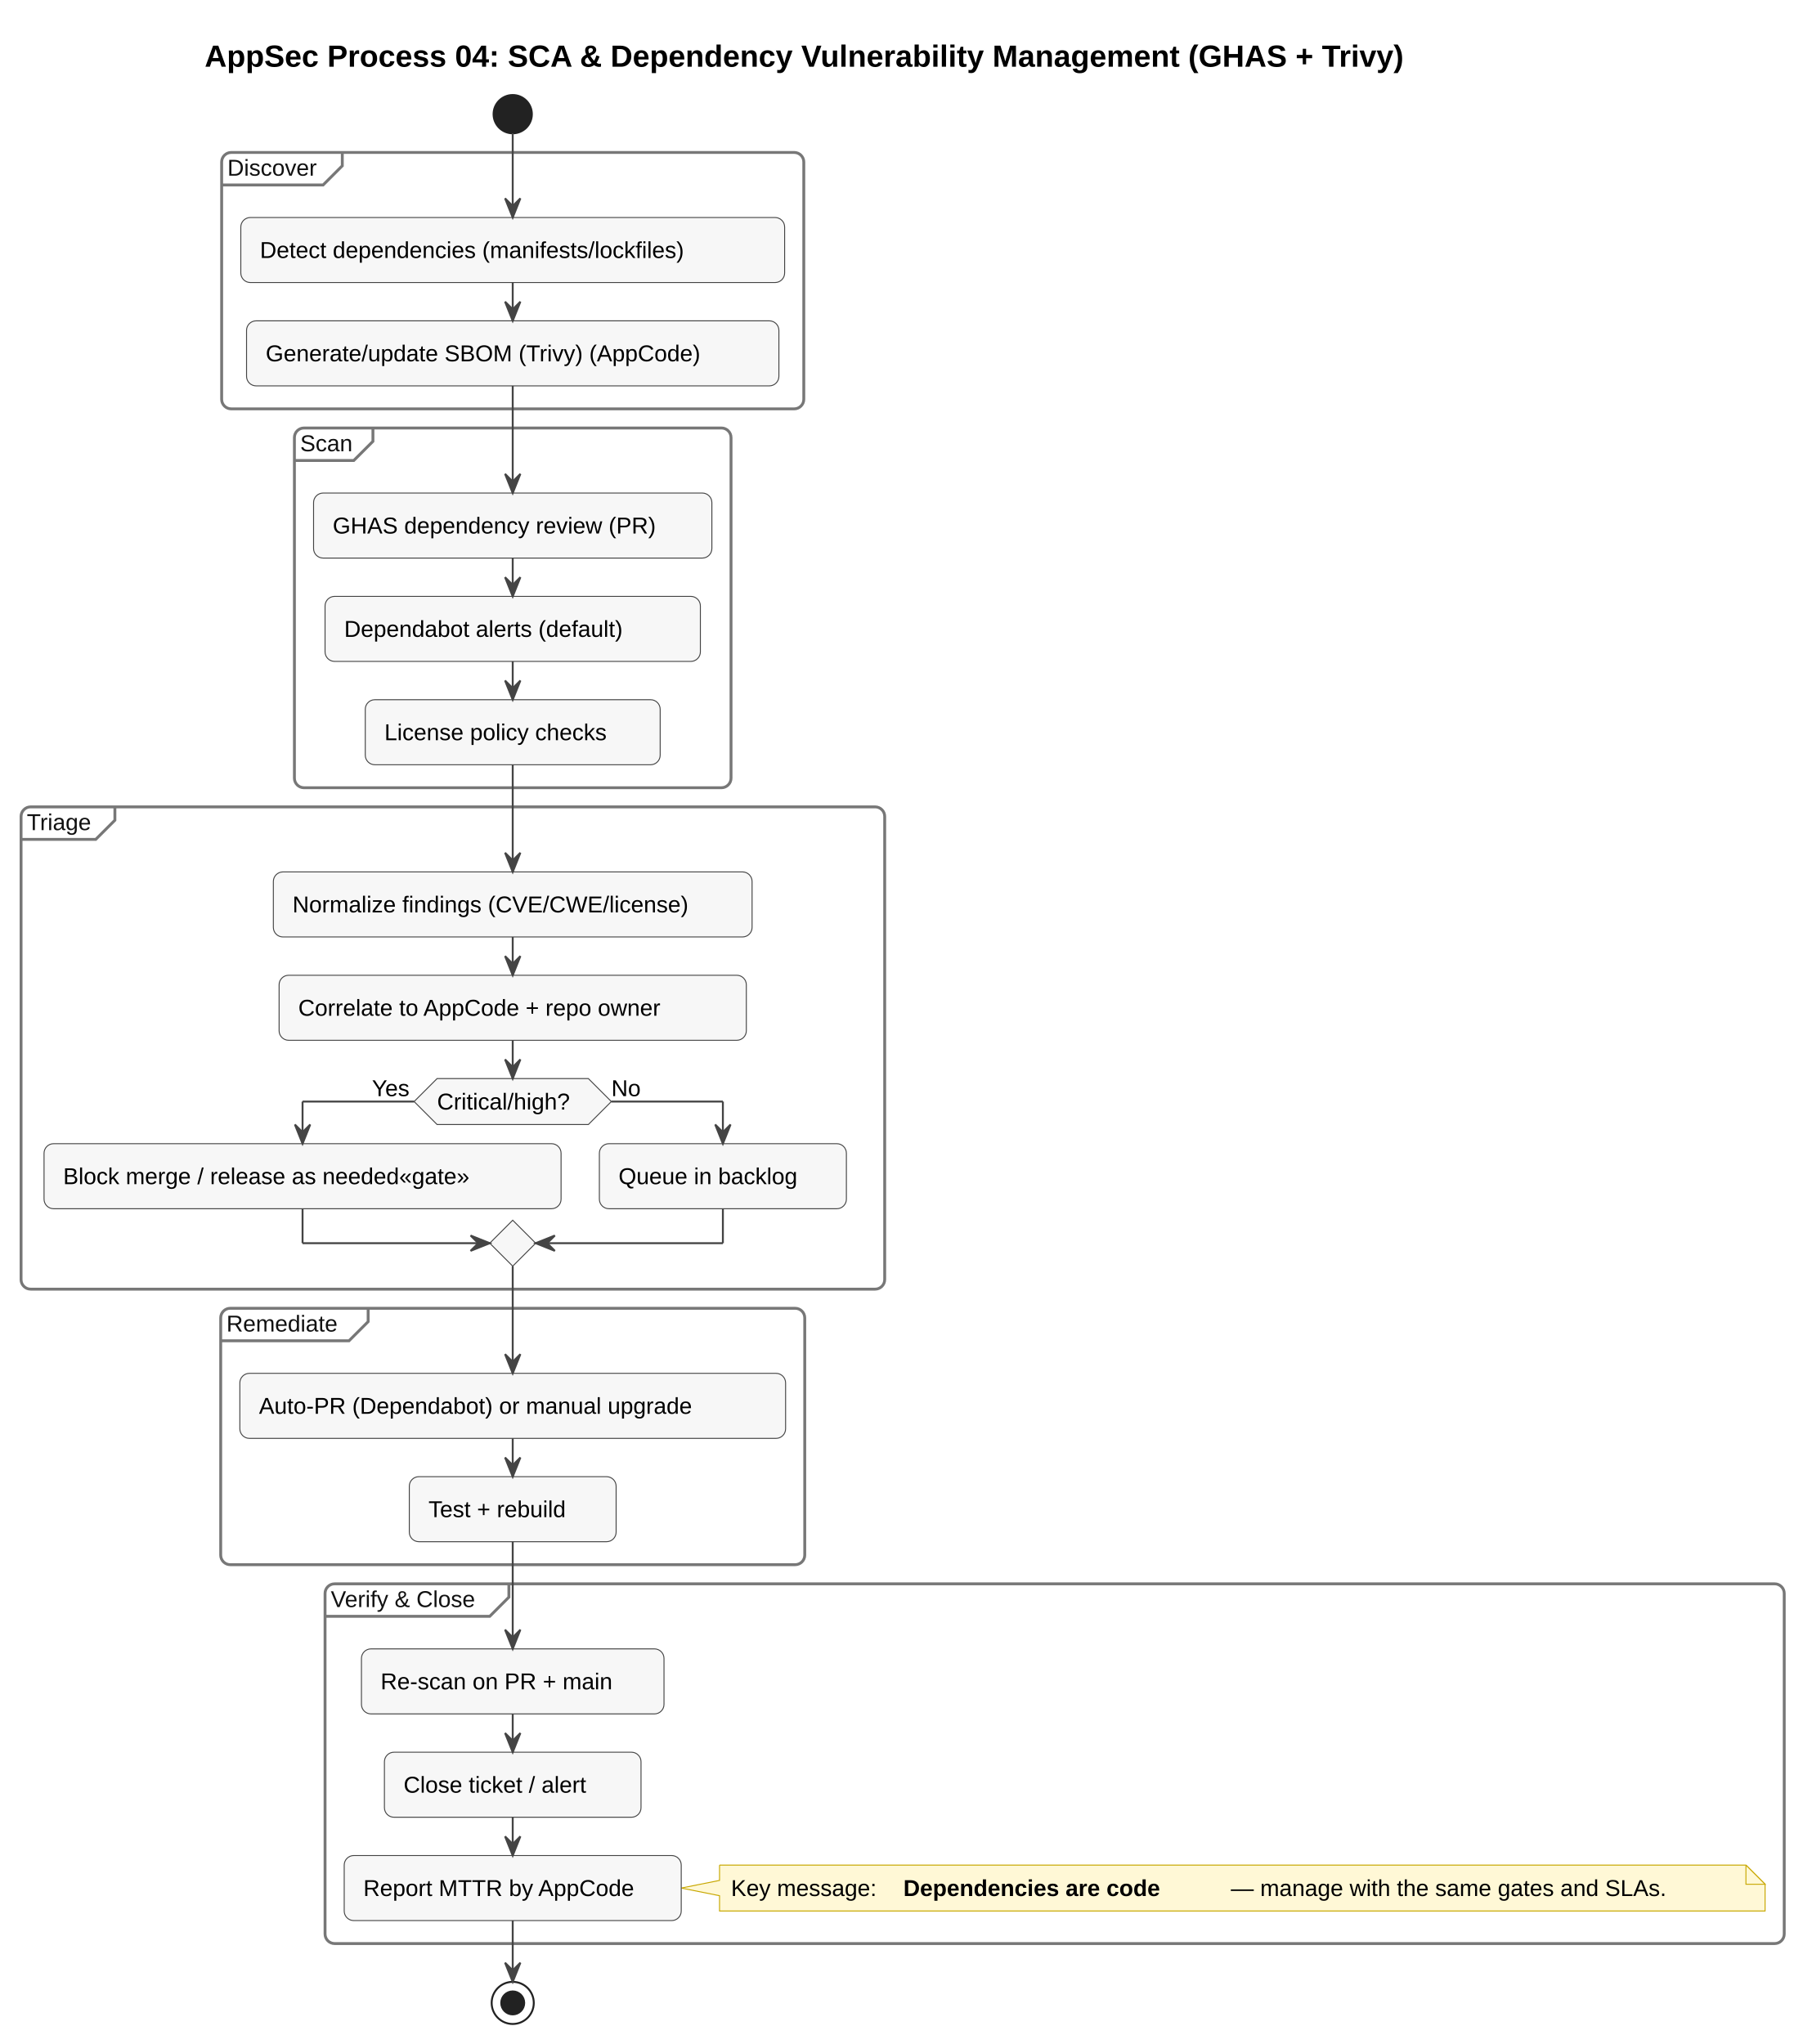
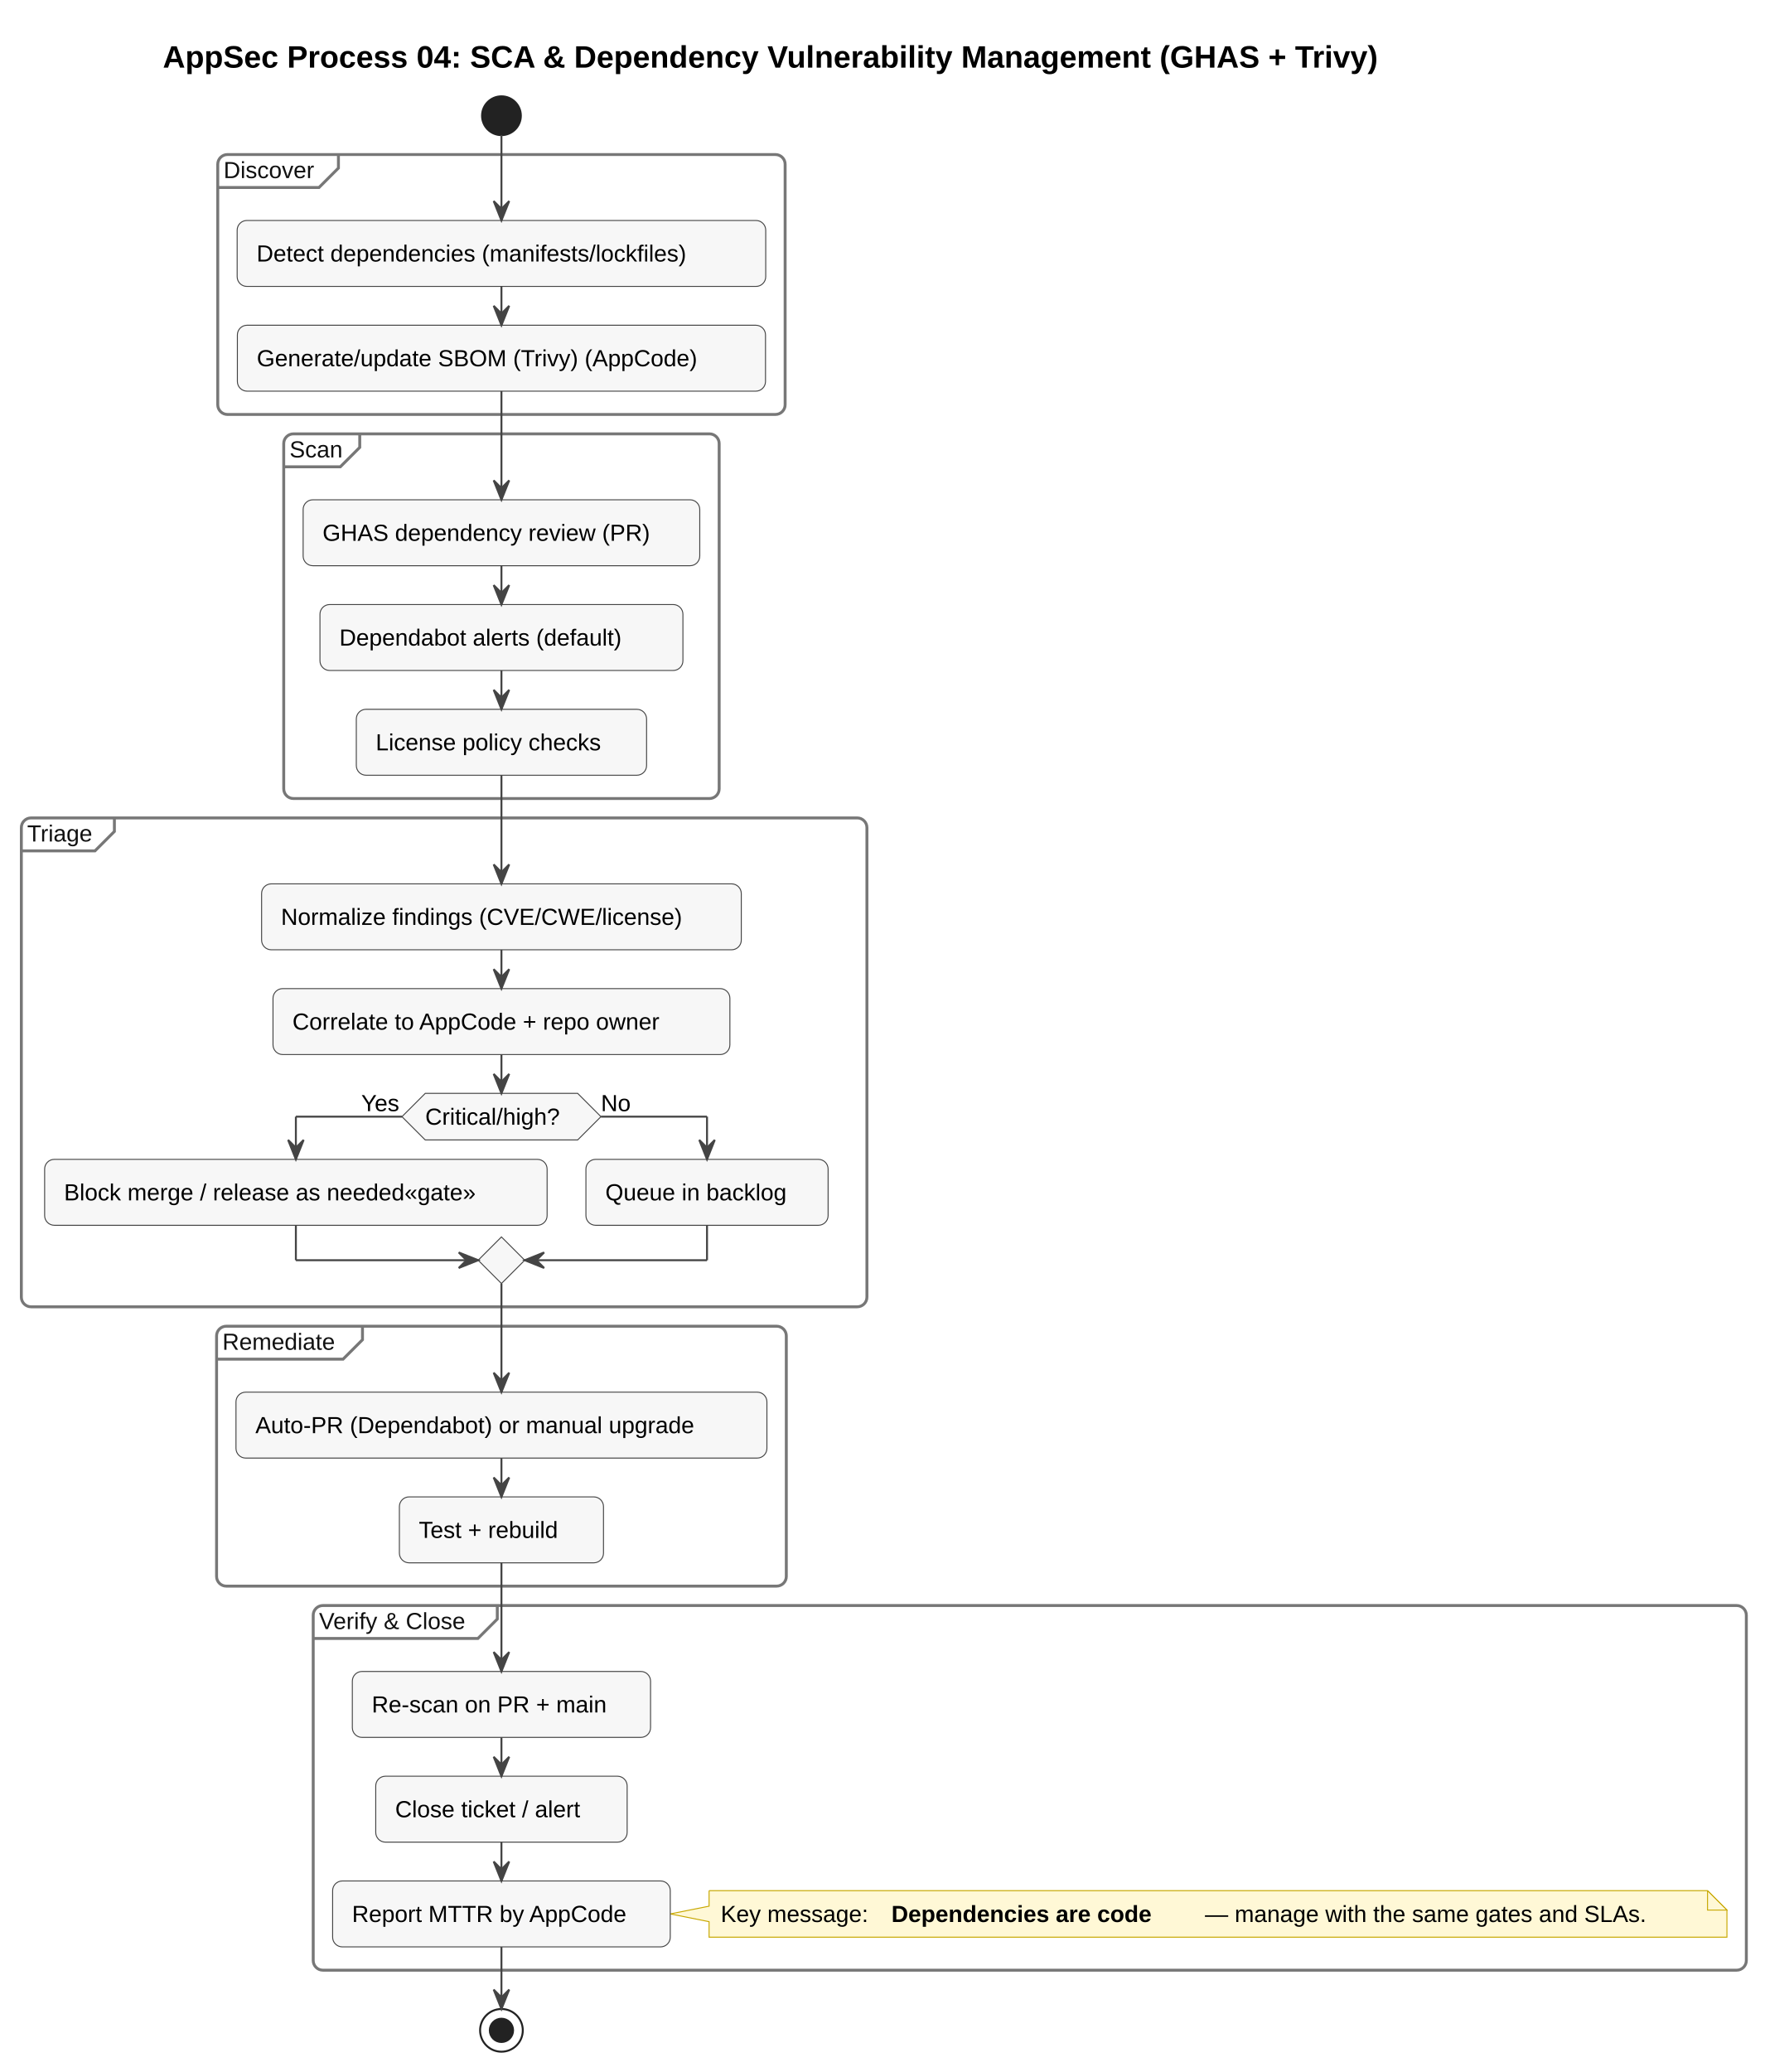
- <svg xmlns="http://www.w3.org/2000/svg" contentStyleType="text/css" height="1668.75px" preserveAspectRatio="none" style="width:1471px;height:1668px;background:#FFFFFF;" version="1.1" viewBox="0 0 1471 1668" width="1471.875px" zoomAndPan="magnify">
+ <svg xmlns="http://www.w3.org/2000/svg" contentStyleType="text/css" data-diagram-type="ACTIVITY" height="1668.75px" preserveAspectRatio="none" style="width:1421px;height:1668px;background:#FFFFFF;" version="1.1" viewBox="0 0 1421 1668" width="1421.875px" zoomAndPan="magnify">
  <defs />
  <g>
-     <text fill="#000000" font-family="Arial" font-size="25" font-weight="bold" lengthAdjust="spacing" textLength="1134.375" x="166.992" y="54.456">AppSec Process 04: SCA &amp; Dependency Vulnerability Management (GHAS + Trivy)</text>
-     <ellipse cx="418.359" cy="93.164" fill="#222222" rx="15.625" ry="15.625" style="stroke:#222222;stroke-width:1.562;" />
-     <rect fill="none" height="209.228" rx="7.812" ry="7.812" style="stroke:#777777;stroke-width:2.344;" width="475" x="180.859" y="124.414" />
-     <path d="M279.297,124.414 L279.297,135.303 L263.672,150.928 L180.859,150.928 " fill="none" style="stroke:#777777;stroke-width:2.344;" />
-     <text fill="#111111" font-family="Arial" font-size="18.75" lengthAdjust="spacing" textLength="82.812" x="185.547" y="143.381">Discover</text>
-     <rect fill="#F7F7F7" height="53.076" rx="7.812" ry="7.812" style="stroke:#444444;stroke-width:0.781;" width="443.75" x="196.484" y="177.49" />
-     <text fill="#000000" font-family="Arial" font-size="18.75" lengthAdjust="spacing" textLength="412.5" x="212.109" y="210.519">Detect dependencies (manifests/lockfiles)</text>
-     <rect fill="#F7F7F7" height="53.076" rx="7.812" ry="7.812" style="stroke:#444444;stroke-width:0.781;" width="434.375" x="201.172" y="261.816" />
-     <text fill="#000000" font-family="Arial" font-size="18.75" lengthAdjust="spacing" textLength="403.125" x="216.797" y="294.846">Generate/update SBOM (Trivy) (AppCode)</text>
-     <rect fill="none" height="293.555" rx="7.812" ry="7.812" style="stroke:#777777;stroke-width:2.344;" width="356.25" x="240.234" y="349.268" />
-     <path d="M304.297,349.268 L304.297,360.156 L288.672,375.781 L240.234,375.781 " fill="none" style="stroke:#777777;stroke-width:2.344;" />
-     <text fill="#111111" font-family="Arial" font-size="18.75" lengthAdjust="spacing" textLength="48.438" x="244.922" y="368.234">Scan</text>
-     <rect fill="#F7F7F7" height="53.076" rx="7.812" ry="7.812" style="stroke:#444444;stroke-width:0.781;" width="325" x="255.859" y="402.344" />
-     <text fill="#000000" font-family="Arial" font-size="18.75" lengthAdjust="spacing" textLength="293.75" x="271.484" y="435.373">GHAS dependency review (PR)</text>
-     <rect fill="#F7F7F7" height="53.076" rx="7.812" ry="7.812" style="stroke:#444444;stroke-width:0.781;" width="306.25" x="265.234" y="486.67" />
-     <text fill="#000000" font-family="Arial" font-size="18.75" lengthAdjust="spacing" textLength="275" x="280.859" y="519.699">Dependabot alerts (default)</text>
-     <rect fill="#F7F7F7" height="53.076" rx="7.812" ry="7.812" style="stroke:#444444;stroke-width:0.781;" width="240.625" x="298.047" y="570.996" />
-     <text fill="#000000" font-family="Arial" font-size="18.75" lengthAdjust="spacing" textLength="209.375" x="313.672" y="604.025">License policy checks</text>
-     <rect fill="none" height="393.555" rx="7.812" ry="7.812" style="stroke:#777777;stroke-width:2.344;" width="704.688" x="17.188" y="658.447" />
-     <path d="M93.75,658.447 L93.75,669.336 L78.125,684.961 L17.188,684.961 " fill="none" style="stroke:#777777;stroke-width:2.344;" />
-     <text fill="#111111" font-family="Arial" font-size="18.75" lengthAdjust="spacing" textLength="60.938" x="21.875" y="677.414">Triage</text>
-     <rect fill="#F7F7F7" height="53.076" rx="7.812" ry="7.812" style="stroke:#444444;stroke-width:0.781;" width="390.625" x="223.047" y="711.523" />
-     <text fill="#000000" font-family="Arial" font-size="18.75" lengthAdjust="spacing" textLength="359.375" x="238.672" y="744.553">Normalize findings (CVE/CWE/license)</text>
-     <rect fill="#F7F7F7" height="53.076" rx="7.812" ry="7.812" style="stroke:#444444;stroke-width:0.781;" width="381.25" x="227.734" y="795.85" />
-     <text fill="#000000" font-family="Arial" font-size="18.75" lengthAdjust="spacing" textLength="350" x="243.359" y="828.879">Correlate to AppCode + repo owner</text>
-     <polygon fill="#F7F7F7" points="356.641,880.176,480.078,880.176,498.828,898.926,480.078,917.676,356.641,917.676,337.891,898.926,356.641,880.176" style="stroke:#444444;stroke-width:0.781;" />
-     <text fill="#000000" font-family="Arial" font-size="18.75" lengthAdjust="spacing" textLength="123.438" x="356.641" y="905.417">Critical/high?</text>
-     <text fill="#000000" font-family="Arial" font-size="18.75" lengthAdjust="spacing" textLength="34.375" x="303.516" y="894.504">Yes</text>
-     <text fill="#000000" font-family="Arial" font-size="18.75" lengthAdjust="spacing" textLength="26.562" x="498.828" y="894.504">No</text>
-     <rect fill="#F7F7F7" height="53.076" rx="7.812" ry="7.812" style="stroke:#444444;stroke-width:0.781;" width="421.875" x="35.938" y="933.301" />
-     <text fill="#000000" font-family="Arial" font-size="18.75" lengthAdjust="spacing" textLength="390.625" x="51.562" y="966.33">Block merge / release as needed«gate»</text>
-     <rect fill="#F7F7F7" height="53.076" rx="7.812" ry="7.812" style="stroke:#444444;stroke-width:0.781;" width="201.562" x="489.062" y="933.301" />
-     <text fill="#000000" font-family="Arial" font-size="18.75" lengthAdjust="spacing" textLength="170.312" x="504.688" y="966.33">Queue in backlog</text>
-     <polygon fill="#F7F7F7" points="418.359,995.752,437.109,1014.502,418.359,1033.252,399.609,1014.502,418.359,995.752" style="stroke:#444444;stroke-width:0.781;" />
-     <rect fill="none" height="209.228" rx="7.812" ry="7.812" style="stroke:#777777;stroke-width:2.344;" width="476.562" x="180.078" y="1067.627" />
-     <path d="M300.391,1067.627 L300.391,1078.516 L284.766,1094.141 L180.078,1094.141 " fill="none" style="stroke:#777777;stroke-width:2.344;" />
-     <text fill="#111111" font-family="Arial" font-size="18.75" lengthAdjust="spacing" textLength="104.688" x="184.766" y="1086.594">Remediate</text>
-     <rect fill="#F7F7F7" height="53.076" rx="7.812" ry="7.812" style="stroke:#444444;stroke-width:0.781;" width="445.312" x="195.703" y="1120.703" />
-     <text fill="#000000" font-family="Arial" font-size="18.75" lengthAdjust="spacing" textLength="414.062" x="211.328" y="1153.732">Auto-PR (Dependabot) or manual upgrade</text>
-     <rect fill="#F7F7F7" height="53.076" rx="7.812" ry="7.812" style="stroke:#444444;stroke-width:0.781;" width="168.75" x="333.984" y="1205.029" />
-     <text fill="#000000" font-family="Arial" font-size="18.75" lengthAdjust="spacing" textLength="137.5" x="349.609" y="1238.059">Test + rebuild</text>
-     <rect fill="none" height="293.555" rx="7.812" ry="7.812" style="stroke:#777777;stroke-width:2.344;" width="1190.625" x="265.234" y="1292.48" />
-     <path d="M415.234,1292.48 L415.234,1303.369 L399.609,1318.994 L265.234,1318.994 " fill="none" style="stroke:#777777;stroke-width:2.344;" />
-     <text fill="#111111" font-family="Arial" font-size="18.75" lengthAdjust="spacing" textLength="134.375" x="269.922" y="1311.447">Verify &amp; Close</text>
-     <rect fill="#F7F7F7" height="53.076" rx="7.812" ry="7.812" style="stroke:#444444;stroke-width:0.781;" width="246.875" x="294.922" y="1345.557" />
-     <text fill="#000000" font-family="Arial" font-size="18.75" lengthAdjust="spacing" textLength="215.625" x="310.547" y="1378.586">Re-scan on PR + main</text>
-     <rect fill="#F7F7F7" height="53.076" rx="7.812" ry="7.812" style="stroke:#444444;stroke-width:0.781;" width="209.375" x="313.672" y="1429.883" />
-     <text fill="#000000" font-family="Arial" font-size="18.75" lengthAdjust="spacing" textLength="178.125" x="329.297" y="1462.912">Close ticket / alert</text>
-     <path d="M587.109,1522.022 L587.109,1534.497 L555.859,1540.747 L587.109,1546.997 L587.109,1559.473 A0,0 0 0 0 587.109,1559.473 L1440.234,1559.473 A0,0 0 0 0 1440.234,1559.473 L1440.234,1537.647 L1424.609,1522.022 L587.109,1522.022 A0,0 0 0 0 587.109,1522.022 " fill="#FFF8D6" style="stroke:#C7A700;stroke-width:0.781;" />
-     <path d="M1424.609,1522.022 L1424.609,1537.647 L1440.234,1537.647 L1424.609,1522.022 " fill="#FFF8D6" style="stroke:#C7A700;stroke-width:0.781;" />
-     <text fill="#000000" font-family="Arial" font-size="18.75" lengthAdjust="spacing" textLength="134.375" x="596.484" y="1547.238">Key message:</text>
-     <text fill="#000000" font-family="Arial" font-size="18.75" font-weight="bold" lengthAdjust="spacing" textLength="260.938" x="737.109" y="1547.238">Dependencies are code</text>
-     <text fill="#000000" font-family="Arial" font-size="18.75" lengthAdjust="spacing" textLength="412.5" x="1004.297" y="1547.238">— manage with the same gates and SLAs.</text>
-     <rect fill="#F7F7F7" height="53.076" rx="7.812" ry="7.812" style="stroke:#444444;stroke-width:0.781;" width="275" x="280.859" y="1514.209" />
-     <text fill="#000000" font-family="Arial" font-size="18.75" lengthAdjust="spacing" textLength="243.75" x="296.484" y="1547.238">Report MTTR by AppCode</text>
-     <ellipse cx="418.359" cy="1634.473" fill="none" rx="17.188" ry="17.188" style="stroke:#222222;stroke-width:1.562;" />
-     <ellipse cx="418.359" cy="1634.473" fill="#222222" rx="9.375" ry="9.375" style="stroke:#222222;stroke-width:1.562;" />
-     <line style="stroke:#444444;stroke-width:1.562;" x1="418.359" x2="418.359" y1="230.566" y2="261.816" />
-     <polygon fill="#444444" points="412.109,246.191,418.359,261.816,424.609,246.191,418.359,252.441" style="stroke:#444444;stroke-width:1.562;" />
-     <line style="stroke:#444444;stroke-width:1.562;" x1="418.359" x2="418.359" y1="108.789" y2="177.49" />
-     <polygon fill="#444444" points="412.109,161.865,418.359,177.49,424.609,161.865,418.359,168.115" style="stroke:#444444;stroke-width:1.562;" />
-     <line style="stroke:#444444;stroke-width:1.562;" x1="418.359" x2="418.359" y1="455.42" y2="486.67" />
-     <polygon fill="#444444" points="412.109,471.045,418.359,486.67,424.609,471.045,418.359,477.295" style="stroke:#444444;stroke-width:1.562;" />
-     <line style="stroke:#444444;stroke-width:1.562;" x1="418.359" x2="418.359" y1="539.746" y2="570.996" />
-     <polygon fill="#444444" points="412.109,555.371,418.359,570.996,424.609,555.371,418.359,561.621" style="stroke:#444444;stroke-width:1.562;" />
-     <line style="stroke:#444444;stroke-width:1.562;" x1="418.359" x2="418.359" y1="314.893" y2="402.344" />
-     <polygon fill="#444444" points="412.109,386.719,418.359,402.344,424.609,386.719,418.359,392.969" style="stroke:#444444;stroke-width:1.562;" />
-     <line style="stroke:#444444;stroke-width:1.562;" x1="418.359" x2="418.359" y1="764.6" y2="795.85" />
-     <polygon fill="#444444" points="412.109,780.225,418.359,795.85,424.609,780.225,418.359,786.475" style="stroke:#444444;stroke-width:1.562;" />
-     <line style="stroke:#444444;stroke-width:1.562;" x1="337.891" x2="246.875" y1="898.926" y2="898.926" />
-     <line style="stroke:#444444;stroke-width:1.562;" x1="246.875" x2="246.875" y1="898.926" y2="933.301" />
-     <polygon fill="#444444" points="240.625,917.676,246.875,933.301,253.125,917.676,246.875,923.926" style="stroke:#444444;stroke-width:1.562;" />
-     <line style="stroke:#444444;stroke-width:1.562;" x1="498.828" x2="589.844" y1="898.926" y2="898.926" />
-     <line style="stroke:#444444;stroke-width:1.562;" x1="589.844" x2="589.844" y1="898.926" y2="933.301" />
-     <polygon fill="#444444" points="583.594,917.676,589.844,933.301,596.094,917.676,589.844,923.926" style="stroke:#444444;stroke-width:1.562;" />
-     <line style="stroke:#444444;stroke-width:1.562;" x1="246.875" x2="246.875" y1="986.377" y2="1014.502" />
-     <line style="stroke:#444444;stroke-width:1.562;" x1="246.875" x2="399.609" y1="1014.502" y2="1014.502" />
-     <polygon fill="#444444" points="383.984,1008.252,399.609,1014.502,383.984,1020.752,390.234,1014.502" style="stroke:#444444;stroke-width:1.562;" />
-     <line style="stroke:#444444;stroke-width:1.562;" x1="589.844" x2="589.844" y1="986.377" y2="1014.502" />
-     <line style="stroke:#444444;stroke-width:1.562;" x1="589.844" x2="437.109" y1="1014.502" y2="1014.502" />
-     <polygon fill="#444444" points="452.734,1008.252,437.109,1014.502,452.734,1020.752,446.484,1014.502" style="stroke:#444444;stroke-width:1.562;" />
-     <line style="stroke:#444444;stroke-width:1.562;" x1="418.359" x2="418.359" y1="848.926" y2="880.176" />
-     <polygon fill="#444444" points="412.109,864.551,418.359,880.176,424.609,864.551,418.359,870.801" style="stroke:#444444;stroke-width:1.562;" />
-     <line style="stroke:#444444;stroke-width:1.562;" x1="418.359" x2="418.359" y1="624.072" y2="711.523" />
-     <polygon fill="#444444" points="412.109,695.898,418.359,711.523,424.609,695.898,418.359,702.148" style="stroke:#444444;stroke-width:1.562;" />
-     <line style="stroke:#444444;stroke-width:1.562;" x1="418.359" x2="418.359" y1="1173.779" y2="1205.029" />
-     <polygon fill="#444444" points="412.109,1189.404,418.359,1205.029,424.609,1189.404,418.359,1195.654" style="stroke:#444444;stroke-width:1.562;" />
-     <line style="stroke:#444444;stroke-width:1.562;" x1="418.359" x2="418.359" y1="1033.252" y2="1120.703" />
-     <polygon fill="#444444" points="412.109,1105.078,418.359,1120.703,424.609,1105.078,418.359,1111.328" style="stroke:#444444;stroke-width:1.562;" />
-     <line style="stroke:#444444;stroke-width:1.562;" x1="418.359" x2="418.359" y1="1398.633" y2="1429.883" />
-     <polygon fill="#444444" points="412.109,1414.258,418.359,1429.883,424.609,1414.258,418.359,1420.508" style="stroke:#444444;stroke-width:1.562;" />
-     <line style="stroke:#444444;stroke-width:1.562;" x1="418.359" x2="418.359" y1="1482.959" y2="1514.209" />
-     <polygon fill="#444444" points="412.109,1498.584,418.359,1514.209,424.609,1498.584,418.359,1504.834" style="stroke:#444444;stroke-width:1.562;" />
-     <line style="stroke:#444444;stroke-width:1.562;" x1="418.359" x2="418.359" y1="1258.105" y2="1345.557" />
-     <polygon fill="#444444" points="412.109,1329.932,418.359,1345.557,424.609,1329.932,418.359,1336.182" style="stroke:#444444;stroke-width:1.562;" />
-     <line style="stroke:#444444;stroke-width:1.562;" x1="418.359" x2="418.359" y1="1567.285" y2="1617.285" />
-     <polygon fill="#444444" points="412.109,1601.66,418.359,1617.285,424.609,1601.66,418.359,1607.91" style="stroke:#444444;stroke-width:1.562;" />
+     <g class="title" data-source-line="2">
+       <text fill="#000000" font-family="Arial" font-size="25" font-weight="bold" lengthAdjust="spacing" textLength="1156.409" x="131.102" y="54.456">AppSec Process 04: SCA &amp; Dependency Vulnerability Management (GHAS + Trivy)</text>
+     </g>
+     <ellipse cx="403.751" cy="93.164" fill="#222222" rx="15.625" ry="15.625" style="stroke:#222222;stroke-width:1.562;" />
+     <rect fill="none" height="209.228" rx="7.812" ry="7.812" style="stroke:#777777;stroke-width:2.344;" width="456.836" x="175.333" y="124.414" />
+     <path d="M272.495,124.414 L272.495,135.303 L256.87,150.928 L175.333,150.928" fill="none" style="stroke:#777777;stroke-width:2.344;" />
+     <text fill="#111111" font-family="Arial" font-size="18.75" lengthAdjust="spacing" textLength="81.537" x="180.02" y="143.381">Discover</text>
+     <rect fill="#F7F7F7" height="53.076" rx="7.812" ry="7.812" style="stroke:#444444;stroke-width:0.781;" width="425.586" x="190.958" y="177.49" />
+     <text fill="#000000" font-family="Arial" font-size="18.75" lengthAdjust="spacing" textLength="394.336" x="206.583" y="210.519">Detect dependencies (manifests/lockfiles)</text>
+     <rect fill="#F7F7F7" height="53.076" rx="7.812" ry="7.812" style="stroke:#444444;stroke-width:0.781;" width="425.238" x="191.132" y="261.816" />
+     <text fill="#000000" font-family="Arial" font-size="18.75" lengthAdjust="spacing" textLength="393.988" x="206.757" y="294.846">Generate/update SBOM (Trivy) (AppCode)</text>
+     <rect fill="none" height="293.555" rx="7.812" ry="7.812" style="stroke:#777777;stroke-width:2.344;" width="350.607" x="228.447" y="349.268" />
+     <path d="M289.656,349.268 L289.656,360.156 L274.031,375.781 L228.447,375.781" fill="none" style="stroke:#777777;stroke-width:2.344;" />
+     <text fill="#111111" font-family="Arial" font-size="18.75" lengthAdjust="spacing" textLength="45.584" x="233.135" y="368.234">Scan</text>
+     <rect fill="#F7F7F7" height="53.076" rx="7.812" ry="7.812" style="stroke:#444444;stroke-width:0.781;" width="319.357" x="244.072" y="402.344" />
+     <text fill="#000000" font-family="Arial" font-size="18.75" lengthAdjust="spacing" textLength="288.107" x="259.697" y="435.373">GHAS dependency review (PR)</text>
+     <rect fill="#F7F7F7" height="53.076" rx="7.812" ry="7.812" style="stroke:#444444;stroke-width:0.781;" width="292.248" x="257.626" y="486.67" />
+     <text fill="#000000" font-family="Arial" font-size="18.75" lengthAdjust="spacing" textLength="260.998" x="273.251" y="519.699">Dependabot alerts (default)</text>
+     <rect fill="#F7F7F7" height="53.076" rx="7.812" ry="7.812" style="stroke:#444444;stroke-width:0.781;" width="233.719" x="286.891" y="570.996" />
+     <text fill="#000000" font-family="Arial" font-size="18.75" lengthAdjust="spacing" textLength="202.469" x="302.516" y="604.025">License policy checks</text>
+     <rect fill="none" height="393.555" rx="7.812" ry="7.812" style="stroke:#777777;stroke-width:2.344;" width="680.835" x="17.188" y="658.447" />
+     <path d="M92.111,658.447 L92.111,669.336 L76.486,684.961 L17.188,684.961" fill="none" style="stroke:#777777;stroke-width:2.344;" />
+     <text fill="#111111" font-family="Arial" font-size="18.75" lengthAdjust="spacing" textLength="59.299" x="21.875" y="677.414">Triage</text>
+     <rect fill="#F7F7F7" height="53.076" rx="7.812" ry="7.812" style="stroke:#444444;stroke-width:0.781;" width="386.246" x="210.628" y="711.523" />
+     <text fill="#000000" font-family="Arial" font-size="18.75" lengthAdjust="spacing" textLength="354.996" x="226.253" y="744.553">Normalize findings (CVE/CWE/license)</text>
+     <rect fill="#F7F7F7" height="53.076" rx="7.812" ry="7.812" style="stroke:#444444;stroke-width:0.781;" width="367.871" x="219.815" y="795.85" />
+     <text fill="#000000" font-family="Arial" font-size="18.75" lengthAdjust="spacing" textLength="336.621" x="235.44" y="828.879">Correlate to AppCode + repo owner</text>
+     <polygon fill="#F7F7F7" points="342.387,880.176,465.114,880.176,483.864,898.926,465.114,917.676,342.387,917.676,323.637,898.926,342.387,880.176" style="stroke:#444444;stroke-width:0.781;" />
+     <text fill="#000000" font-family="Arial" font-size="18.75" lengthAdjust="spacing" textLength="122.726" x="342.387" y="905.417">Critical/high?</text>
+     <text fill="#000000" font-family="Arial" font-size="18.75" lengthAdjust="spacing" textLength="32.758" x="290.88" y="894.504">Yes</text>
+     <text fill="#000000" font-family="Arial" font-size="18.75" lengthAdjust="spacing" textLength="25.497" x="483.864" y="894.504">No</text>
+     <rect fill="#F7F7F7" height="53.076" rx="7.812" ry="7.812" style="stroke:#444444;stroke-width:0.781;" width="404.584" x="35.938" y="933.301" />
+     <text fill="#000000" font-family="Arial" font-size="18.75" lengthAdjust="spacing" textLength="373.334" x="51.562" y="966.33">Block merge / release as needed«gate»</text>
+     <rect fill="#F7F7F7" height="53.076" rx="7.812" ry="7.812" style="stroke:#444444;stroke-width:0.781;" width="195.001" x="471.771" y="933.301" />
+     <text fill="#000000" font-family="Arial" font-size="18.75" lengthAdjust="spacing" textLength="163.751" x="487.396" y="966.33">Queue in backlog</text>
+     <polygon fill="#F7F7F7" points="403.751,995.752,422.501,1014.502,403.751,1033.252,385.001,1014.502,403.751,995.752" style="stroke:#444444;stroke-width:0.781;" />
+     <rect fill="none" height="209.228" rx="7.812" ry="7.812" style="stroke:#777777;stroke-width:2.344;" width="458.74" x="174.381" y="1067.627" />
+     <path d="M291.858,1067.627 L291.858,1078.516 L276.233,1094.141 L174.381,1094.141" fill="none" style="stroke:#777777;stroke-width:2.344;" />
+     <text fill="#111111" font-family="Arial" font-size="18.75" lengthAdjust="spacing" textLength="101.852" x="179.068" y="1086.594">Remediate</text>
+     <rect fill="#F7F7F7" height="53.076" rx="7.812" ry="7.812" style="stroke:#444444;stroke-width:0.781;" width="427.49" x="190.006" y="1120.703" />
+     <text fill="#000000" font-family="Arial" font-size="18.75" lengthAdjust="spacing" textLength="396.24" x="205.631" y="1153.732">Auto-PR (Dependabot) or manual upgrade</text>
+     <rect fill="#F7F7F7" height="53.076" rx="7.812" ry="7.812" style="stroke:#444444;stroke-width:0.781;" width="164.34" x="321.58" y="1205.029" />
+     <text fill="#000000" font-family="Arial" font-size="18.75" lengthAdjust="spacing" textLength="133.09" x="337.205" y="1238.059">Test + rebuild</text>
+     <rect fill="none" height="293.555" rx="7.812" ry="7.812" style="stroke:#777777;stroke-width:2.344;" width="1153.921" x="252.191" y="1292.48" />
+     <path d="M400.412,1292.48 L400.412,1303.369 L384.787,1318.994 L252.191,1318.994" fill="none" style="stroke:#777777;stroke-width:2.344;" />
+     <text fill="#111111" font-family="Arial" font-size="18.75" lengthAdjust="spacing" textLength="132.596" x="256.879" y="1311.447">Verify &amp; Close</text>
+     <rect fill="#F7F7F7" height="53.076" rx="7.812" ry="7.812" style="stroke:#444444;stroke-width:0.781;" width="240.118" x="283.691" y="1345.557" />
+     <text fill="#000000" font-family="Arial" font-size="18.75" lengthAdjust="spacing" textLength="208.868" x="299.316" y="1378.586">Re-scan on PR + main</text>
+     <rect fill="#F7F7F7" height="53.076" rx="7.812" ry="7.812" style="stroke:#444444;stroke-width:0.781;" width="202.435" x="302.533" y="1429.883" />
+     <text fill="#000000" font-family="Arial" font-size="18.75" lengthAdjust="spacing" textLength="171.185" x="318.158" y="1462.912">Close ticket / alert</text>
+     <path d="M570.935,1522.022 L570.935,1534.497 L539.685,1540.747 L570.935,1546.997 L570.935,1559.473 A0,0 0 0 0 570.935,1559.473 L1390.488,1559.473 A0,0 0 0 0 1390.488,1559.473 L1390.488,1537.647 L1374.863,1522.022 L570.935,1522.022 A0,0 0 0 0 570.935,1522.022" fill="#FFF8D6" style="stroke:#C7A700;stroke-width:0.781;" />
+     <path d="M1374.863,1522.022 L1374.863,1537.647 L1390.488,1537.647 L1374.863,1522.022" fill="#FFF8D6" style="stroke:#C7A700;stroke-width:0.781;" />
+     <text fill="#000000" font-family="Arial" font-size="18.75" lengthAdjust="spacing" textLength="131.47" x="580.31" y="1547.238">Key message:</text>
+     <text fill="#000000" font-family="Arial" font-size="18.75" font-weight="bold" lengthAdjust="spacing" textLength="246.478" x="717.74" y="1547.238">Dependencies are code</text>
+     <text fill="#000000" font-family="Arial" font-size="18.75" lengthAdjust="spacing" textLength="396.872" x="970.178" y="1547.238">— manage with the same gates and SLAs.</text>
+     <rect fill="#F7F7F7" height="53.076" rx="7.812" ry="7.812" style="stroke:#444444;stroke-width:0.781;" width="271.869" x="267.816" y="1514.209" />
+     <text fill="#000000" font-family="Arial" font-size="18.75" lengthAdjust="spacing" textLength="240.619" x="283.441" y="1547.238">Report MTTR by AppCode</text>
+     <ellipse cx="403.751" cy="1634.473" fill="none" rx="17.188" ry="17.188" style="stroke:#222222;stroke-width:1.562;" />
+     <ellipse cx="403.751" cy="1634.473" fill="#222222" rx="9.375" ry="9.375" style="stroke:#222222;stroke-width:1.562;" />
+     <line style="stroke:#444444;stroke-width:1.562;" x1="403.751" x2="403.751" y1="230.566" y2="261.816" />
+     <polygon fill="#444444" points="397.501,246.191,403.751,261.816,410.001,246.191,403.751,252.441" style="stroke:#444444;stroke-width:1.562;" />
+     <line style="stroke:#444444;stroke-width:1.562;" x1="403.751" x2="403.751" y1="108.789" y2="177.49" />
+     <polygon fill="#444444" points="397.501,161.865,403.751,177.49,410.001,161.865,403.751,168.115" style="stroke:#444444;stroke-width:1.562;" />
+     <line style="stroke:#444444;stroke-width:1.562;" x1="403.751" x2="403.751" y1="455.42" y2="486.67" />
+     <polygon fill="#444444" points="397.501,471.045,403.751,486.67,410.001,471.045,403.751,477.295" style="stroke:#444444;stroke-width:1.562;" />
+     <line style="stroke:#444444;stroke-width:1.562;" x1="403.751" x2="403.751" y1="539.746" y2="570.996" />
+     <polygon fill="#444444" points="397.501,555.371,403.751,570.996,410.001,555.371,403.751,561.621" style="stroke:#444444;stroke-width:1.562;" />
+     <line style="stroke:#444444;stroke-width:1.562;" x1="403.751" x2="403.751" y1="314.893" y2="402.344" />
+     <polygon fill="#444444" points="397.501,386.719,403.751,402.344,410.001,386.719,403.751,392.969" style="stroke:#444444;stroke-width:1.562;" />
+     <line style="stroke:#444444;stroke-width:1.562;" x1="403.751" x2="403.751" y1="764.6" y2="795.85" />
+     <polygon fill="#444444" points="397.501,780.225,403.751,795.85,410.001,780.225,403.751,786.475" style="stroke:#444444;stroke-width:1.562;" />
+     <line style="stroke:#444444;stroke-width:1.562;" x1="323.637" x2="238.229" y1="898.926" y2="898.926" />
+     <line style="stroke:#444444;stroke-width:1.562;" x1="238.229" x2="238.229" y1="898.926" y2="933.301" />
+     <polygon fill="#444444" points="231.979,917.676,238.229,933.301,244.479,917.676,238.229,923.926" style="stroke:#444444;stroke-width:1.562;" />
+     <line style="stroke:#444444;stroke-width:1.562;" x1="483.864" x2="569.272" y1="898.926" y2="898.926" />
+     <line style="stroke:#444444;stroke-width:1.562;" x1="569.272" x2="569.272" y1="898.926" y2="933.301" />
+     <polygon fill="#444444" points="563.022,917.676,569.272,933.301,575.522,917.676,569.272,923.926" style="stroke:#444444;stroke-width:1.562;" />
+     <line style="stroke:#444444;stroke-width:1.562;" x1="238.229" x2="238.229" y1="986.377" y2="1014.502" />
+     <line style="stroke:#444444;stroke-width:1.562;" x1="238.229" x2="385.001" y1="1014.502" y2="1014.502" />
+     <polygon fill="#444444" points="369.376,1008.252,385.001,1014.502,369.376,1020.752,375.626,1014.502" style="stroke:#444444;stroke-width:1.562;" />
+     <line style="stroke:#444444;stroke-width:1.562;" x1="569.272" x2="569.272" y1="986.377" y2="1014.502" />
+     <line style="stroke:#444444;stroke-width:1.562;" x1="569.272" x2="422.501" y1="1014.502" y2="1014.502" />
+     <polygon fill="#444444" points="438.126,1008.252,422.501,1014.502,438.126,1020.752,431.876,1014.502" style="stroke:#444444;stroke-width:1.562;" />
+     <line style="stroke:#444444;stroke-width:1.562;" x1="403.751" x2="403.751" y1="848.926" y2="880.176" />
+     <polygon fill="#444444" points="397.501,864.551,403.751,880.176,410.001,864.551,403.751,870.801" style="stroke:#444444;stroke-width:1.562;" />
+     <line style="stroke:#444444;stroke-width:1.562;" x1="403.751" x2="403.751" y1="624.072" y2="711.523" />
+     <polygon fill="#444444" points="397.501,695.898,403.751,711.523,410.001,695.898,403.751,702.148" style="stroke:#444444;stroke-width:1.562;" />
+     <line style="stroke:#444444;stroke-width:1.562;" x1="403.751" x2="403.751" y1="1173.779" y2="1205.029" />
+     <polygon fill="#444444" points="397.501,1189.404,403.751,1205.029,410.001,1189.404,403.751,1195.654" style="stroke:#444444;stroke-width:1.562;" />
+     <line style="stroke:#444444;stroke-width:1.562;" x1="403.751" x2="403.751" y1="1033.252" y2="1120.703" />
+     <polygon fill="#444444" points="397.501,1105.078,403.751,1120.703,410.001,1105.078,403.751,1111.328" style="stroke:#444444;stroke-width:1.562;" />
+     <line style="stroke:#444444;stroke-width:1.562;" x1="403.751" x2="403.751" y1="1398.633" y2="1429.883" />
+     <polygon fill="#444444" points="397.501,1414.258,403.751,1429.883,410.001,1414.258,403.751,1420.508" style="stroke:#444444;stroke-width:1.562;" />
+     <line style="stroke:#444444;stroke-width:1.562;" x1="403.751" x2="403.751" y1="1482.959" y2="1514.209" />
+     <polygon fill="#444444" points="397.501,1498.584,403.751,1514.209,410.001,1498.584,403.751,1504.834" style="stroke:#444444;stroke-width:1.562;" />
+     <line style="stroke:#444444;stroke-width:1.562;" x1="403.751" x2="403.751" y1="1258.105" y2="1345.557" />
+     <polygon fill="#444444" points="397.501,1329.932,403.751,1345.557,410.001,1329.932,403.751,1336.182" style="stroke:#444444;stroke-width:1.562;" />
+     <line style="stroke:#444444;stroke-width:1.562;" x1="403.751" x2="403.751" y1="1567.285" y2="1617.285" />
+     <polygon fill="#444444" points="397.501,1601.66,403.751,1617.285,410.001,1601.66,403.751,1607.91" style="stroke:#444444;stroke-width:1.562;" />
  </g>
</svg>
